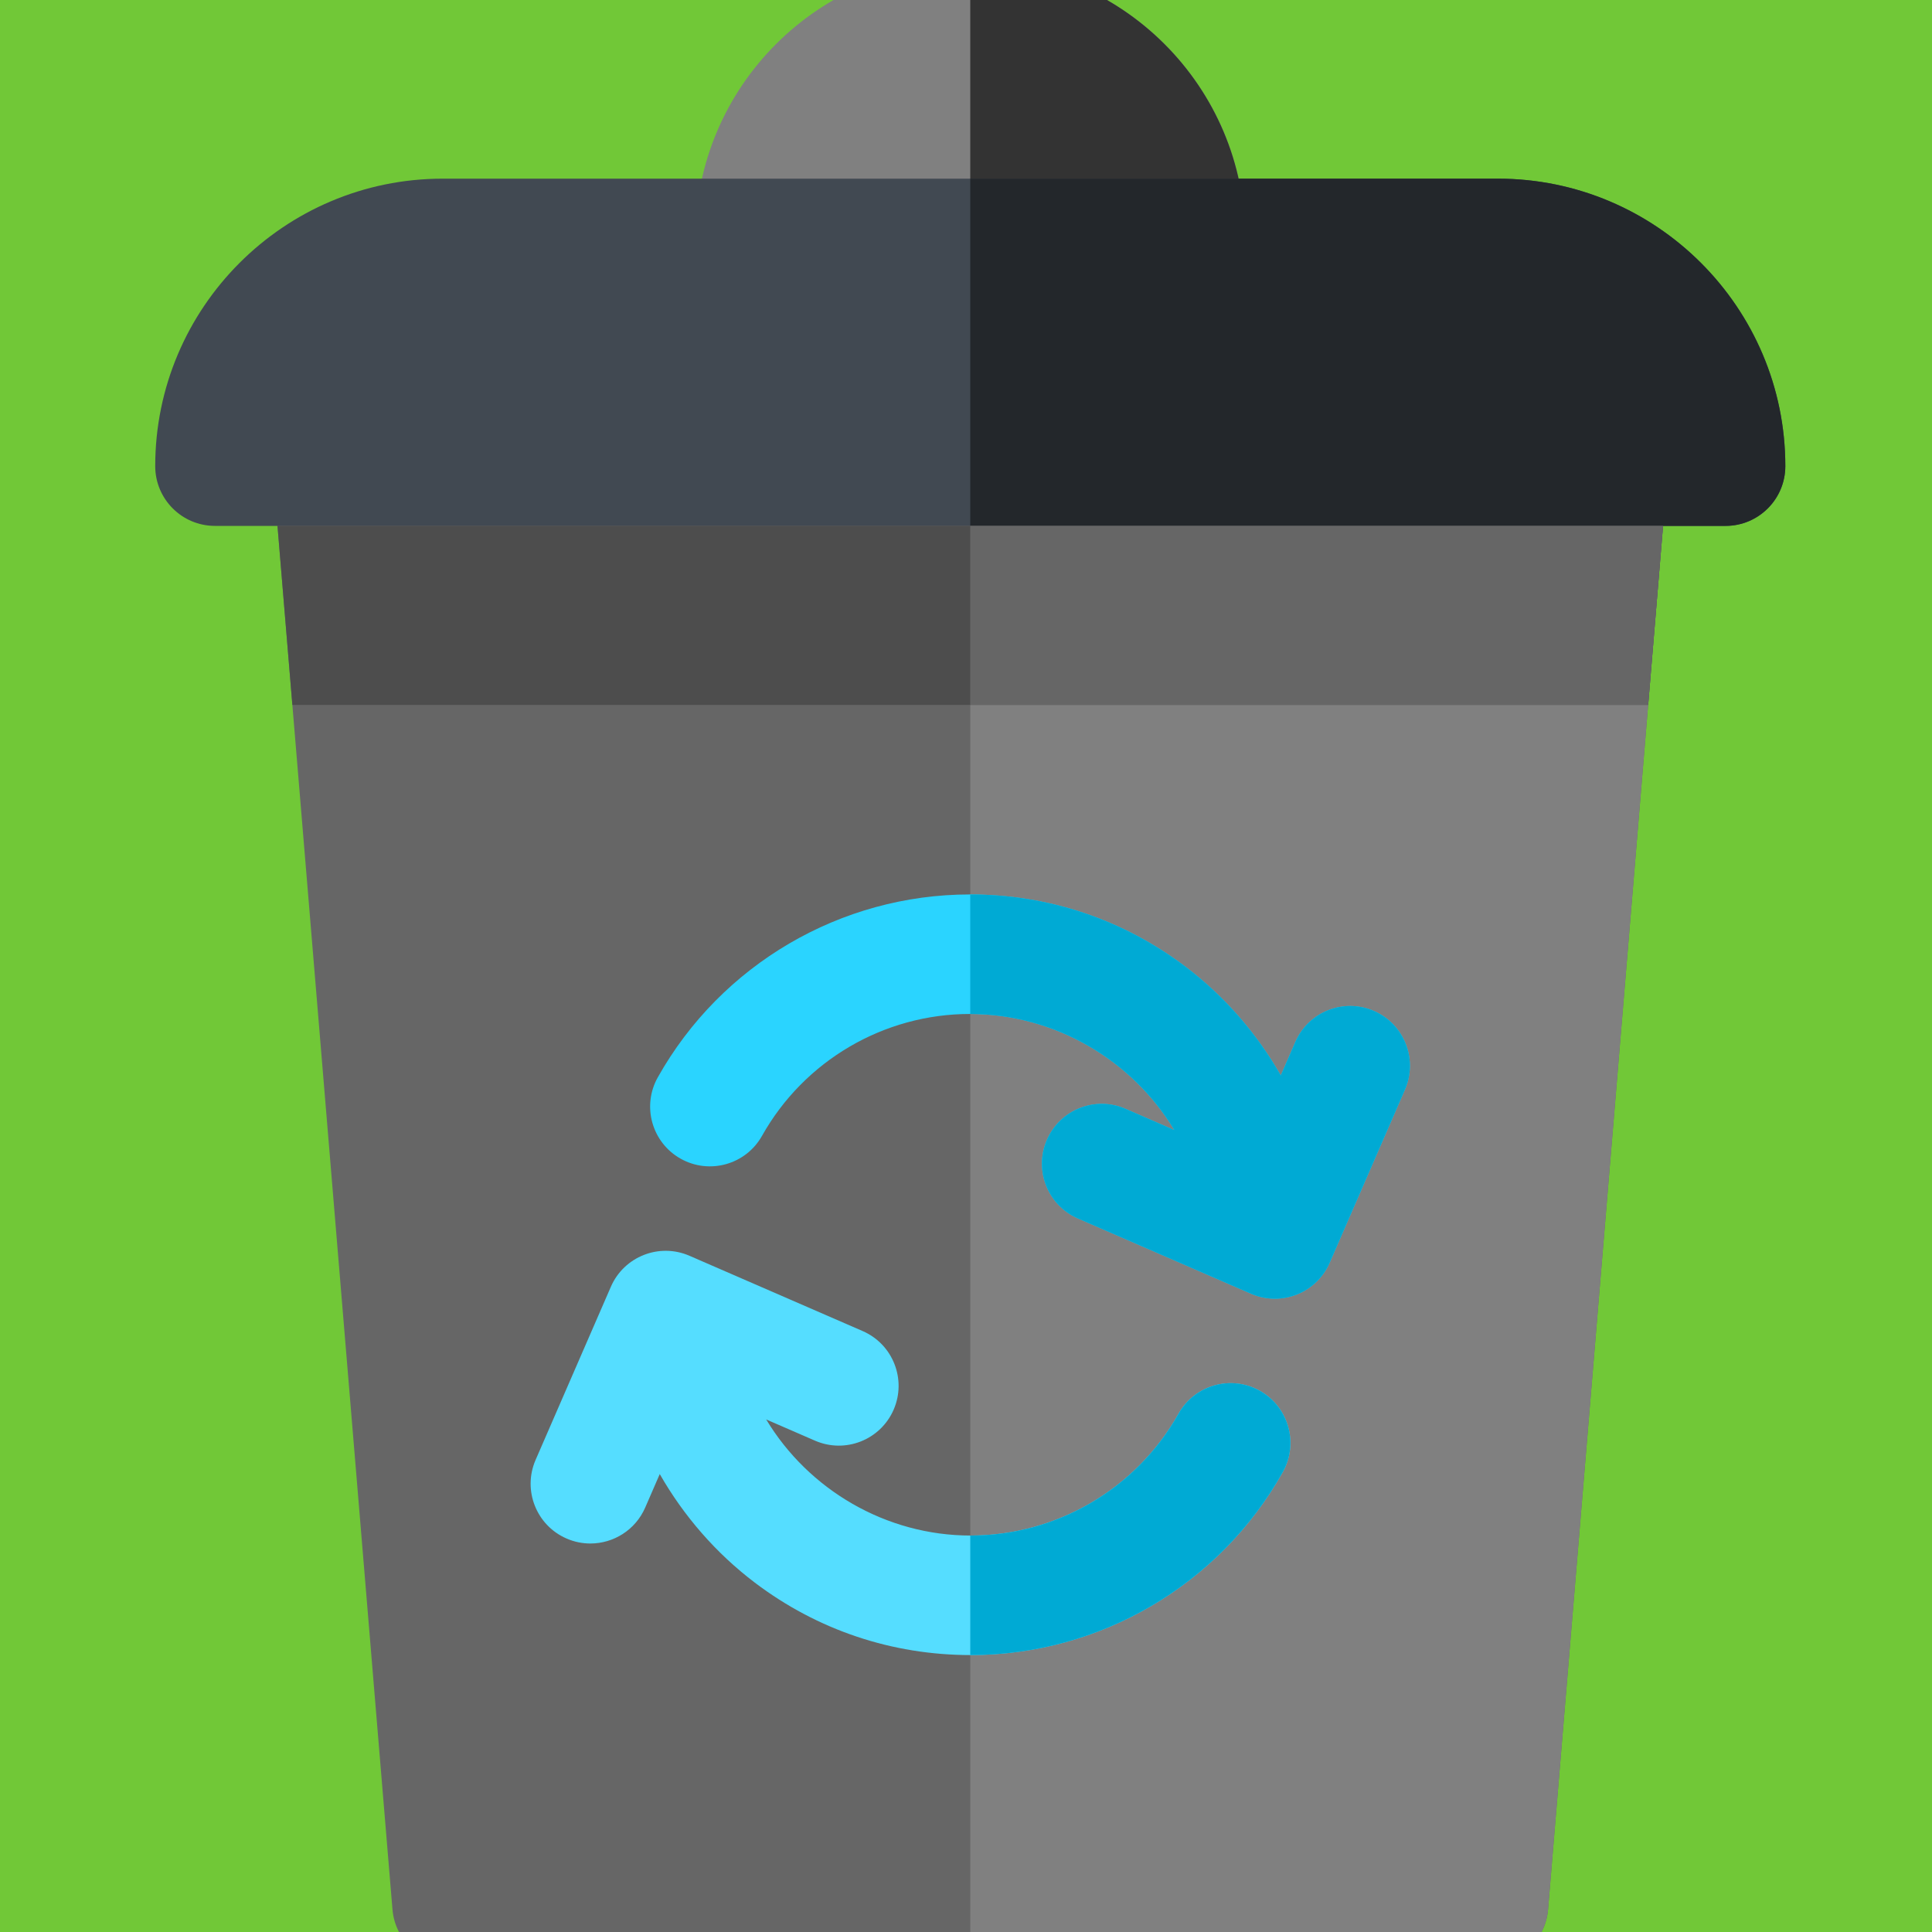
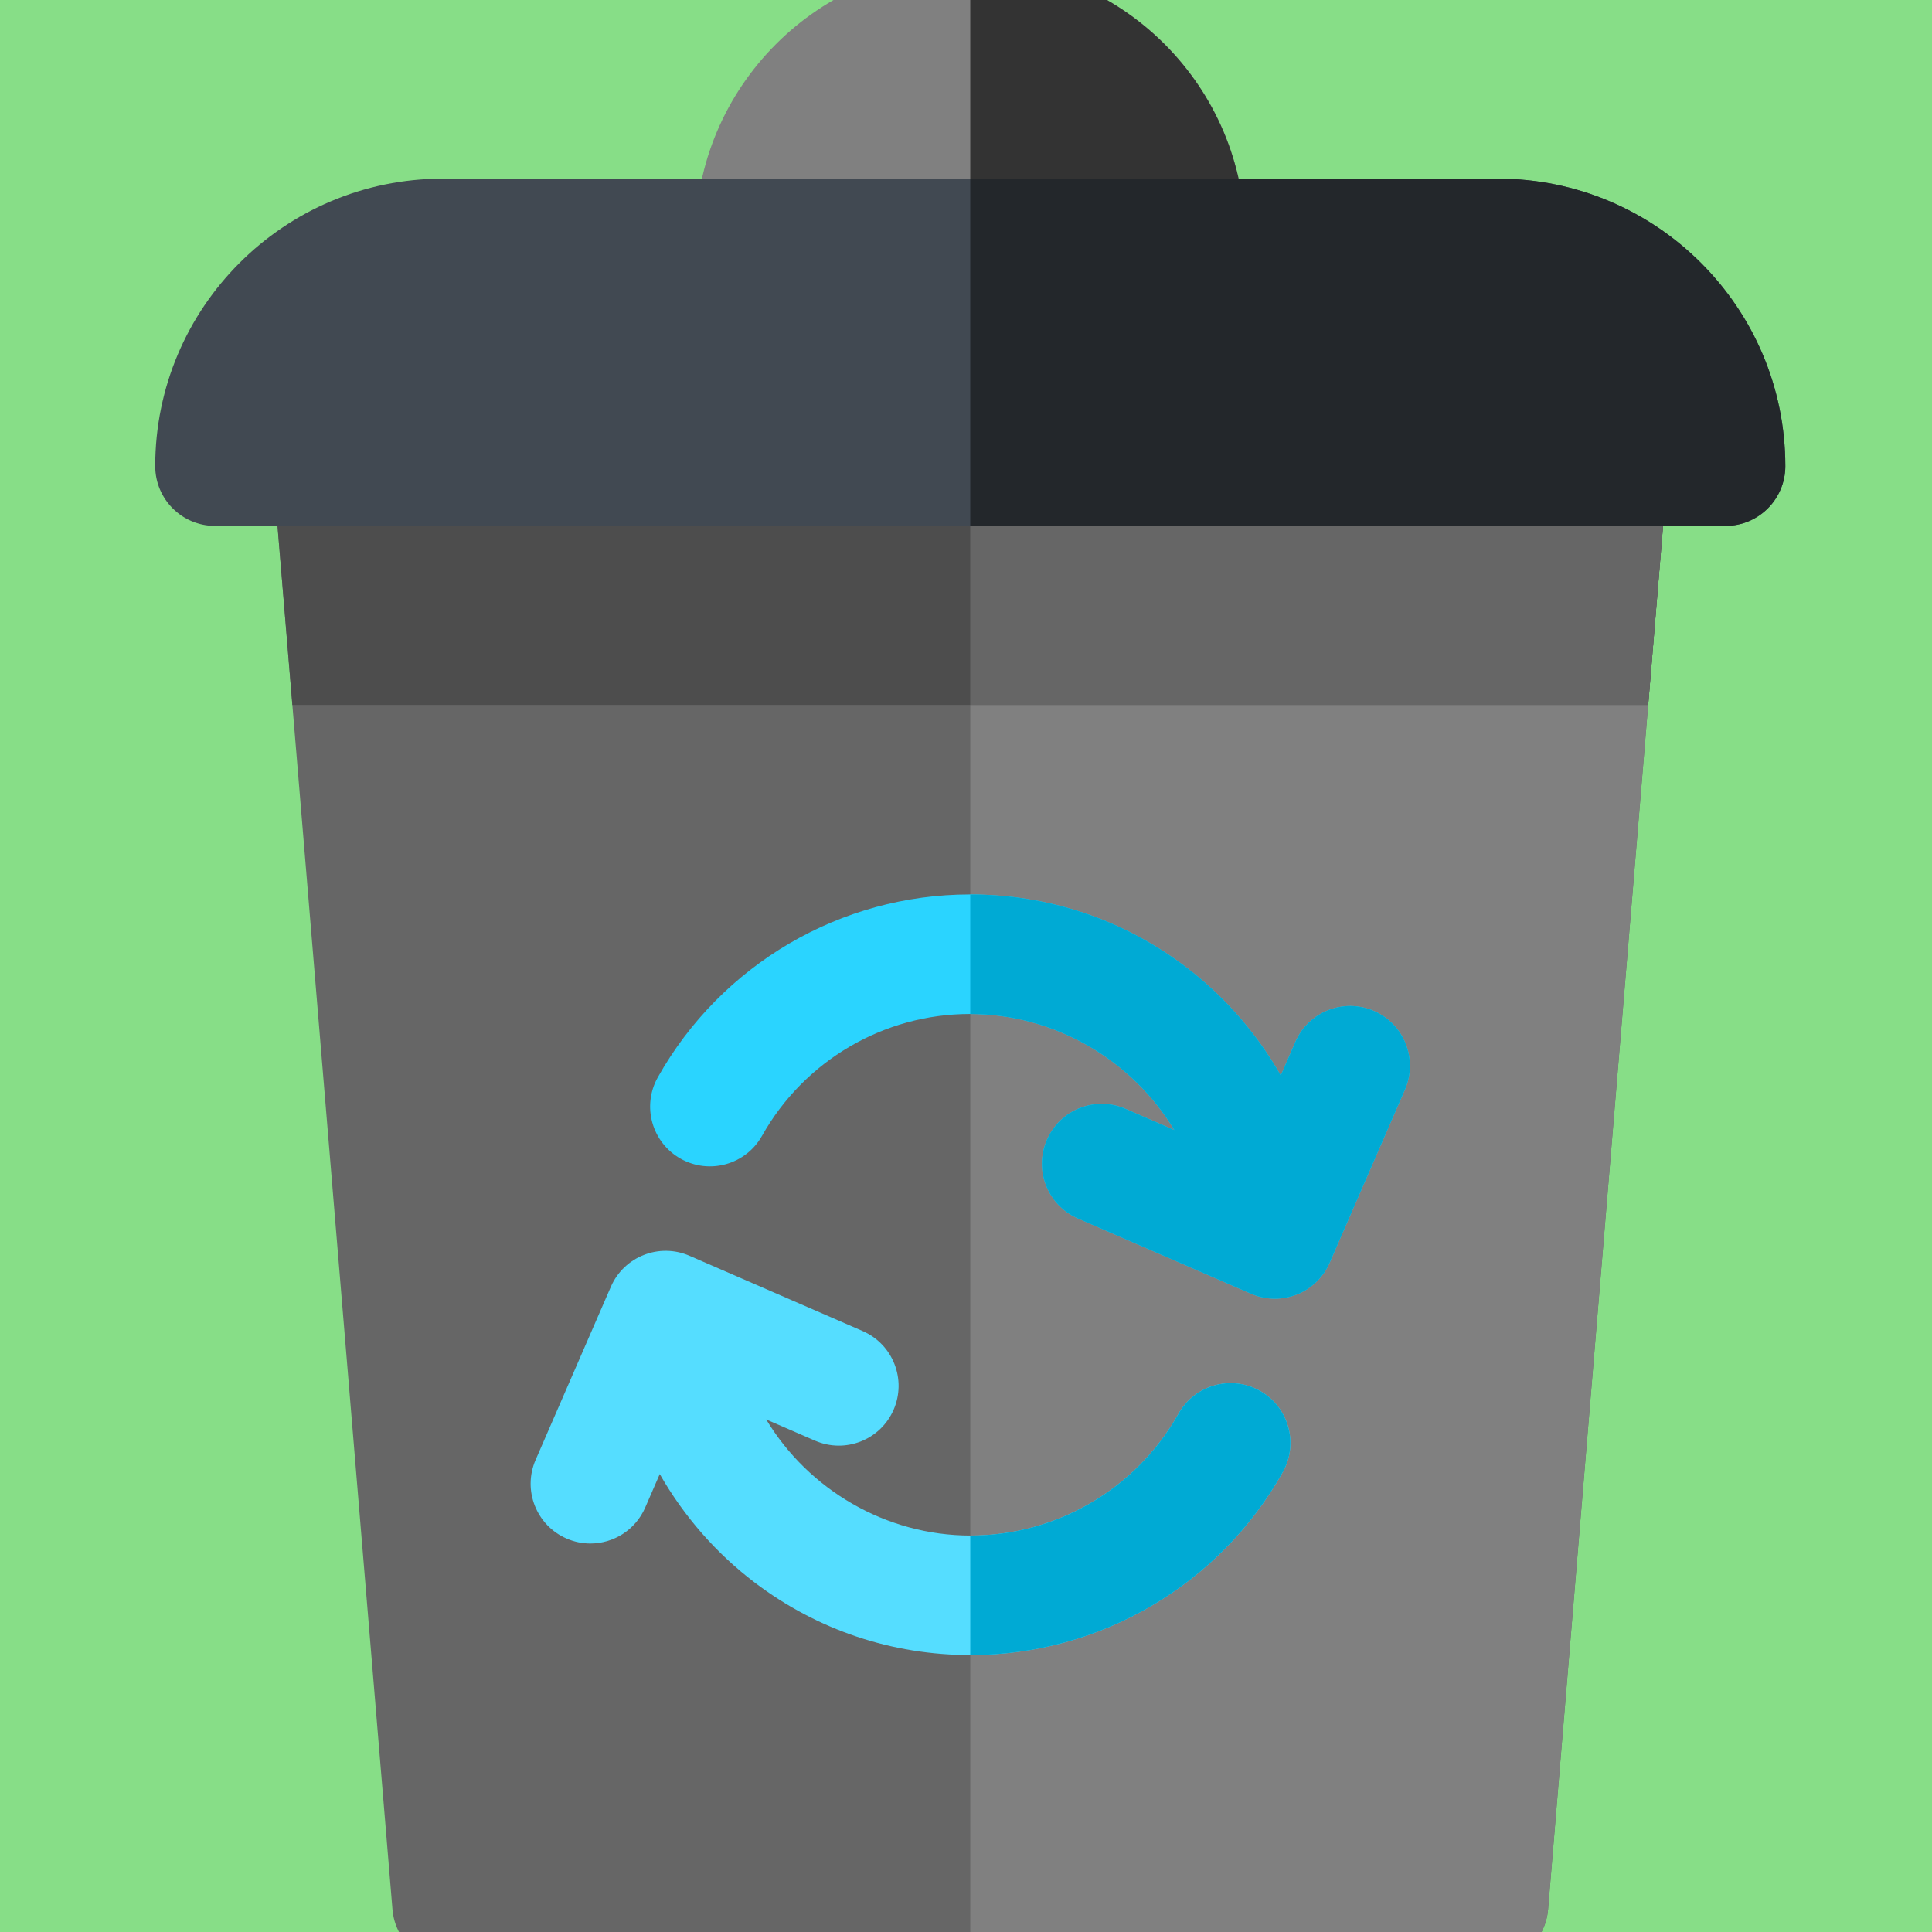
<svg xmlns="http://www.w3.org/2000/svg" width="100mm" height="100mm" viewBox="0 0 100 100" version="1.1" id="svg24">
  <defs id="defs18" />
  <g id="layer1" transform="translate(0,-197)">
-     <rect style="fill:#71c837;stroke-width:0.342" id="rect26" width="103.565" height="103.565" x="-1.562" y="195.106" />
+     <rect style="fill:#87de87;stroke-width:0.342;fill-opacity:1" id="rect26" width="103.565" height="103.565" x="-1.562" y="195.106" />
    <g transform="matrix(0.2022538,0,0,0.2022538,8.034143,195.1114)" id="g835">
      <path style="fill:#666666" id="path2" d="M 341.215,512 H 75.953 C 68,512 61.371,505.902 60.715,497.973 L 30.125,129.895 c -0.355,-4.262 1.094,-8.477 3.988,-11.625 2.895,-3.145 6.977,-4.934 11.254,-4.934 H 371.801 c 4.277,0 8.355,1.789 11.254,4.934 2.895,3.148 4.34,7.363 3.988,11.625 L 356.453,497.973 C 355.797,505.902 349.168,512 341.215,512 Z m 0,0" />
      <path style="fill:#808080" id="path4" d="M 371.801,113.336 H 208.582 V 512 h 132.633 c 7.953,0 14.582,-6.098 15.238,-14.027 l 30.59,-368.078 c 0.352,-4.262 -1.094,-8.477 -3.988,-11.625 -2.898,-3.145 -6.977,-4.934 -11.254,-4.934 z m 0,0" />
      <path style="fill:#808080" id="path6" d="M 263.641,85.645 H 153.527 c -8.445,0 -15.293,-6.848 -15.293,-15.293 C 138.234,31.559 169.793,0 208.582,0 c 38.793,0 70.352,31.559 70.352,70.352 0,8.445 -6.848,15.293 -15.293,15.293 z m 0,0" />
      <path style="fill:#333333" id="path8" d="m 208.582,0 v 85.645 h 55.059 c 8.445,0 15.293,-6.848 15.293,-15.293 C 278.934,31.559 247.375,0 208.582,0 Z m 0,0" />
      <path style="fill:#2ad4ff" id="path10" d="m 311.898,268.059 c -7.746,-3.367 -16.758,0.184 -20.121,7.93 l -3.727,8.57 c -6.137,-10.75 -14.43,-20.285 -24.336,-27.789 -16.004,-12.121 -35.098,-18.531 -55.223,-18.531 -33.066,0 -63.676,17.938 -79.875,46.809 -4.133,7.363 -1.512,16.688 5.852,20.82 7.367,4.133 16.688,1.512 20.82,-5.852 10.797,-19.238 31.184,-31.188 53.203,-31.188 21.637,0 41.473,11.695 52.32,29.711 l -12.492,-5.434 c -7.746,-3.367 -16.758,0.184 -20.121,7.93 -3.371,7.746 0.18,16.754 7.926,20.121 l 44.312,19.266 c 1.941,0.848 4.02,1.27 6.098,1.27 1.898,0 3.801,-0.355 5.605,-1.062 3.773,-1.488 6.801,-4.414 8.418,-8.133 l 19.266,-44.312 c 3.371,-7.746 -0.18,-16.754 -7.926,-20.125 z m 0,0" />
      <path style="fill:#00aad4" id="path12" d="m 311.898,268.059 c -7.746,-3.367 -16.758,0.184 -20.121,7.93 l -3.727,8.57 c -6.137,-10.75 -14.43,-20.285 -24.336,-27.789 -15.98,-12.105 -35.043,-18.512 -55.133,-18.527 v 30.586 c 21.598,0.031 41.398,11.719 52.23,29.711 l -12.492,-5.434 c -7.746,-3.367 -16.758,0.184 -20.121,7.93 -3.371,7.746 0.18,16.754 7.926,20.121 l 44.312,19.266 c 1.941,0.848 4.02,1.27 6.098,1.27 1.898,0 3.801,-0.355 5.605,-1.062 3.773,-1.488 6.801,-4.414 8.418,-8.133 l 19.266,-44.312 c 3.371,-7.746 -0.18,-16.754 -7.926,-20.125 z m 0,0" />
      <path style="fill:#55ddff" id="path14" d="m 282.699,365.266 c -7.367,-4.133 -16.688,-1.512 -20.824,5.852 -10.793,19.238 -31.18,31.188 -53.203,31.188 -21.633,0 -41.469,-11.695 -52.316,-29.711 l 12.492,5.43 c 7.75,3.371 16.758,-0.18 20.125,-7.926 3.367,-7.746 -0.184,-16.754 -7.926,-20.121 l -44.316,-19.266 c -7.746,-3.371 -16.754,0.18 -20.121,7.926 l -19.266,44.312 c -3.367,7.746 0.18,16.754 7.926,20.121 1.984,0.867 4.055,1.273 6.09,1.273 5.906,0 11.531,-3.438 14.035,-9.199 l 3.723,-8.57 c 6.137,10.75 14.43,20.285 24.336,27.789 16.004,12.121 35.098,18.531 55.223,18.531 33.07,0 63.676,-17.938 79.875,-46.809 4.133,-7.367 1.512,-16.688 -5.852,-20.82 z m 0,0" />
      <path style="fill:#00aad4" id="path16" d="m 282.699,365.266 c -7.367,-4.133 -16.688,-1.512 -20.824,5.852 -10.793,19.238 -31.18,31.188 -53.203,31.188 -0.027,0 -0.059,0 -0.09,0 v 30.586 c 0.031,0 0.062,0.004 0.09,0.004 33.07,0 63.68,-17.938 79.879,-46.809 4.133,-7.367 1.512,-16.688 -5.852,-20.82 z m 0,0" />
      <path style="fill:#414952" id="path18" d="M 401.875,143.922 H 15.293 C 6.848,143.922 0,137.074 0,128.629 0,88.062 33.004,55.059 73.57,55.059 H 343.598 c 40.566,0 73.57,33.004 73.57,73.57 0,8.445 -6.848,15.293 -15.293,15.293 z m 0,0" />
      <path style="fill:#23272b" id="path20" d="M 343.598,55.059 H 208.582 V 143.922 H 401.875 c 8.445,0 15.293,-6.848 15.293,-15.293 0,-40.566 -33.004,-73.57 -73.57,-73.57 z m 0,0" />
      <path style="fill:#4d4d4d" id="path22" d="M 35.098,189.727 H 382.07 L 385.875,143.922 H 31.293 Z m 0,0" />
      <path style="fill:#666666" id="path24" d="M 208.582,189.727 H 382.07 L 385.875,143.922 H 208.582 Z m 0,0" />
    </g>
  </g>
</svg>
